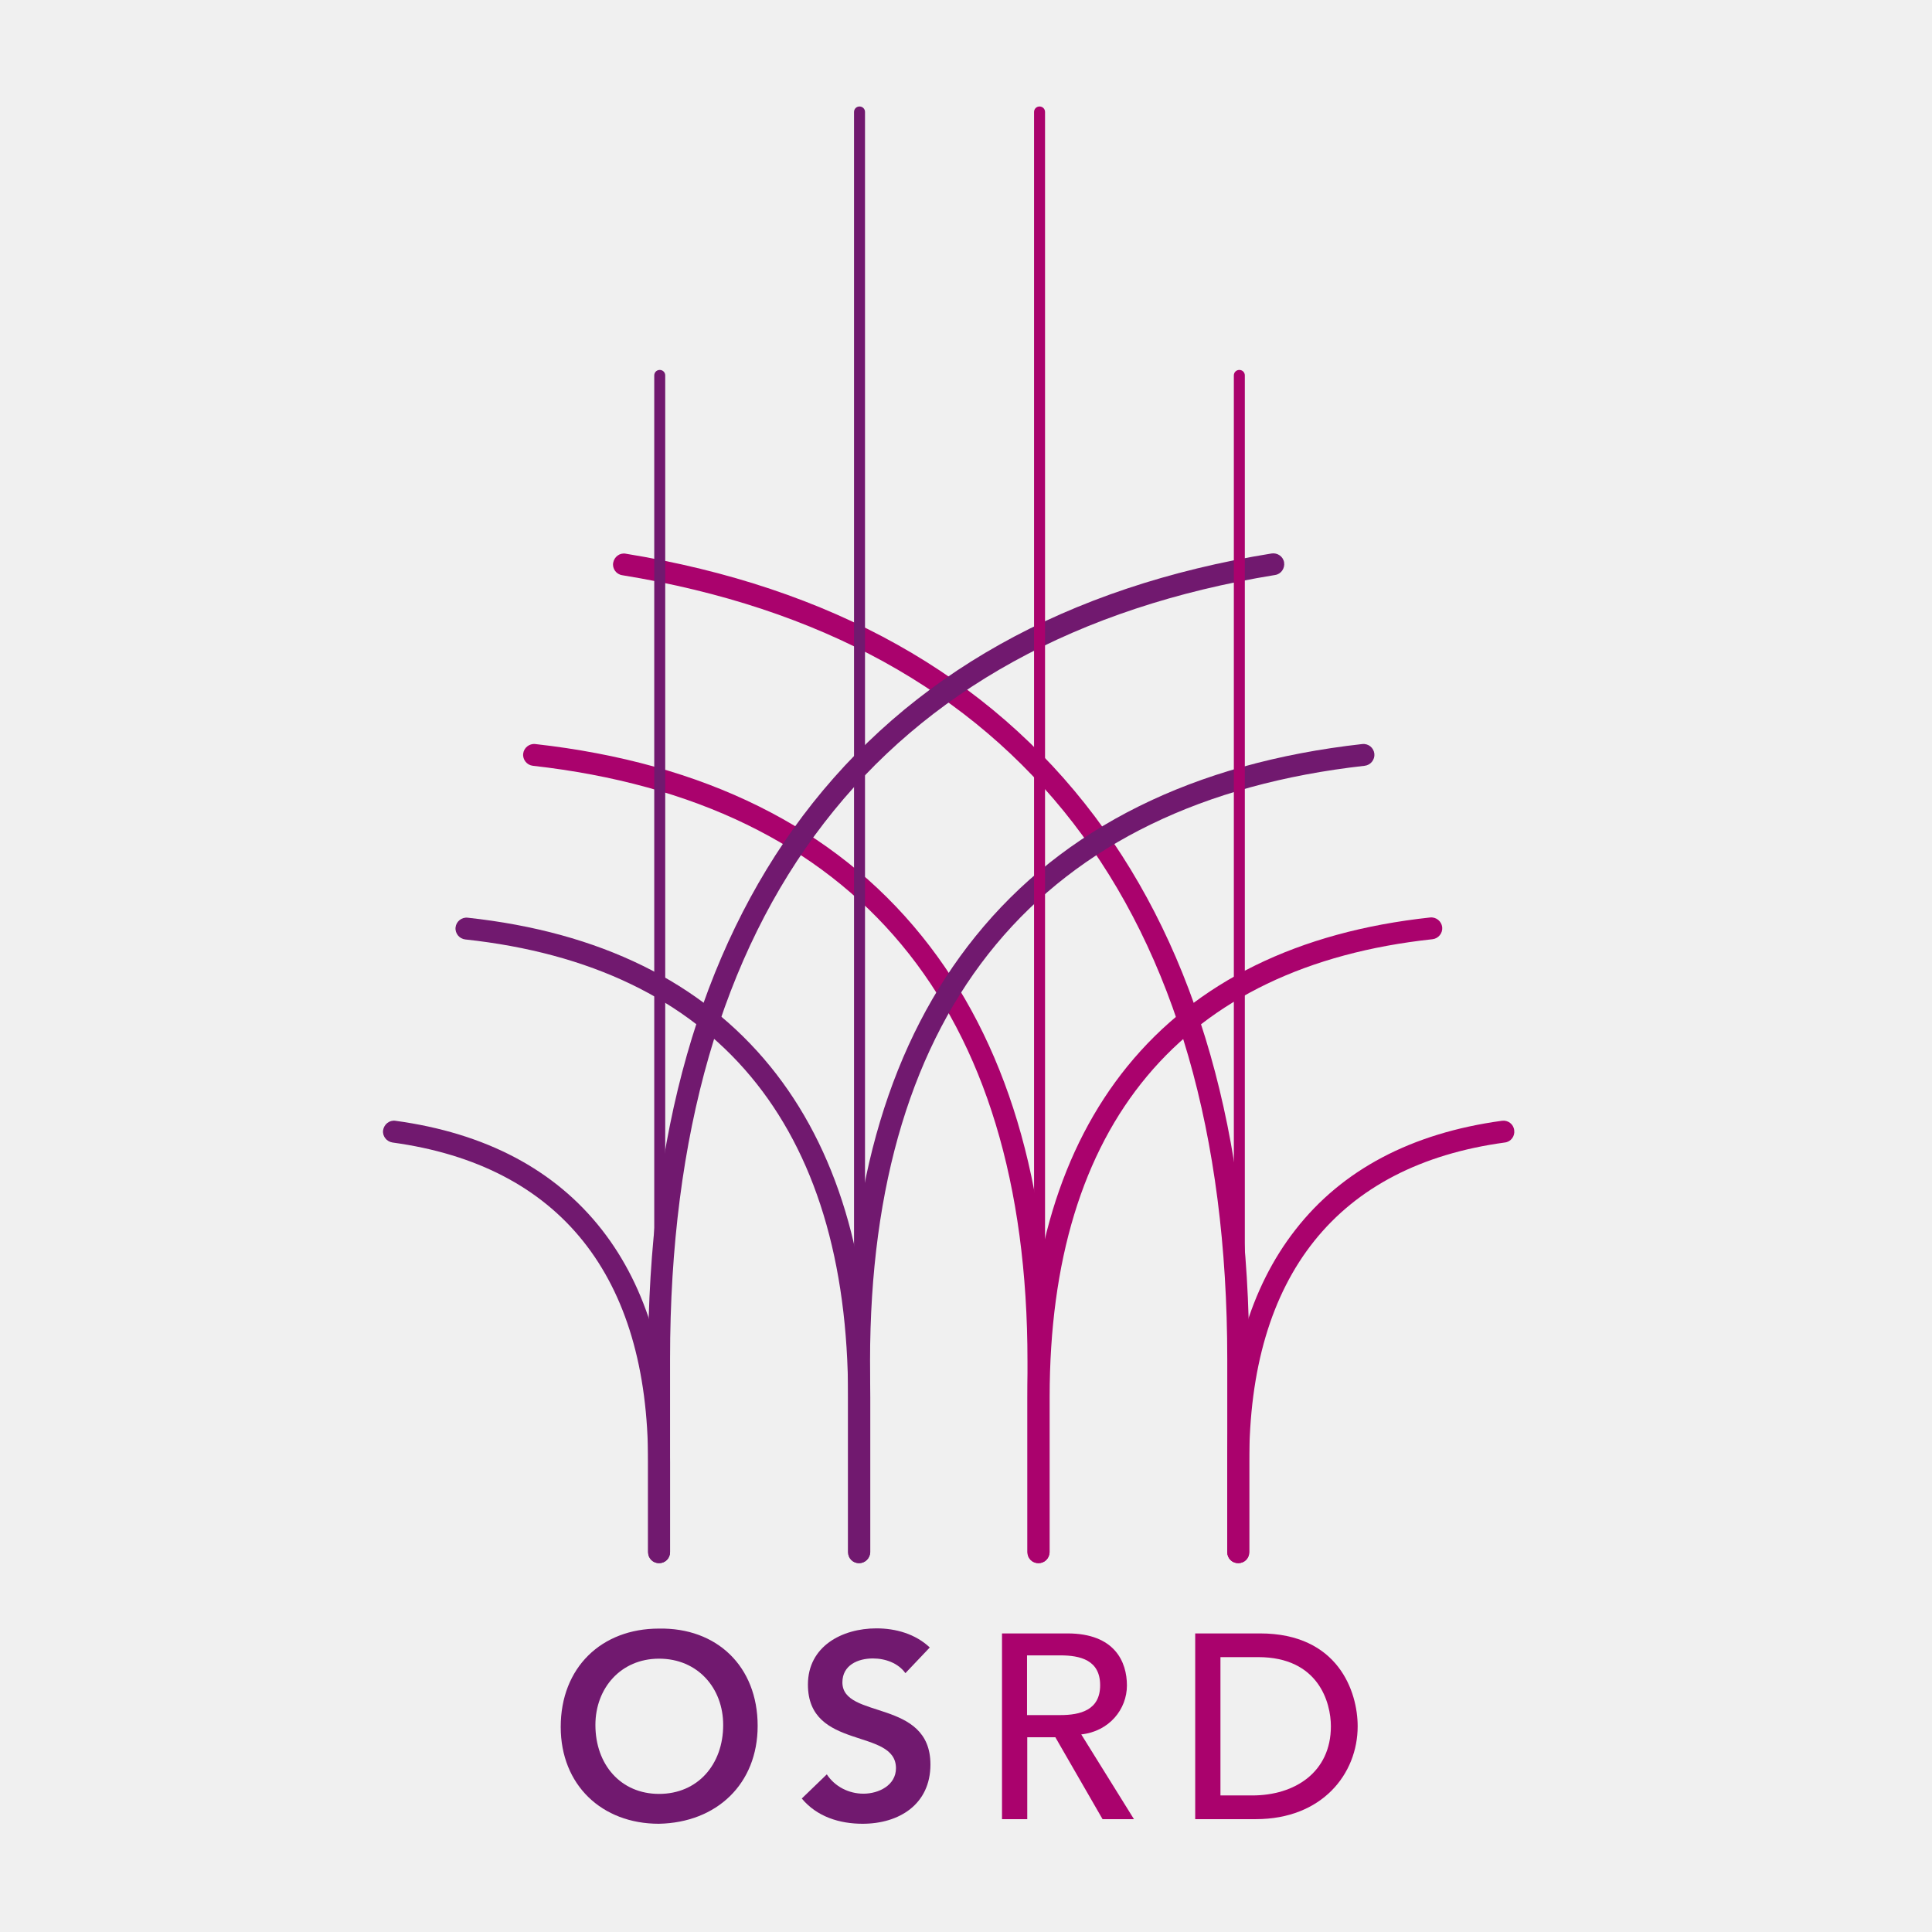
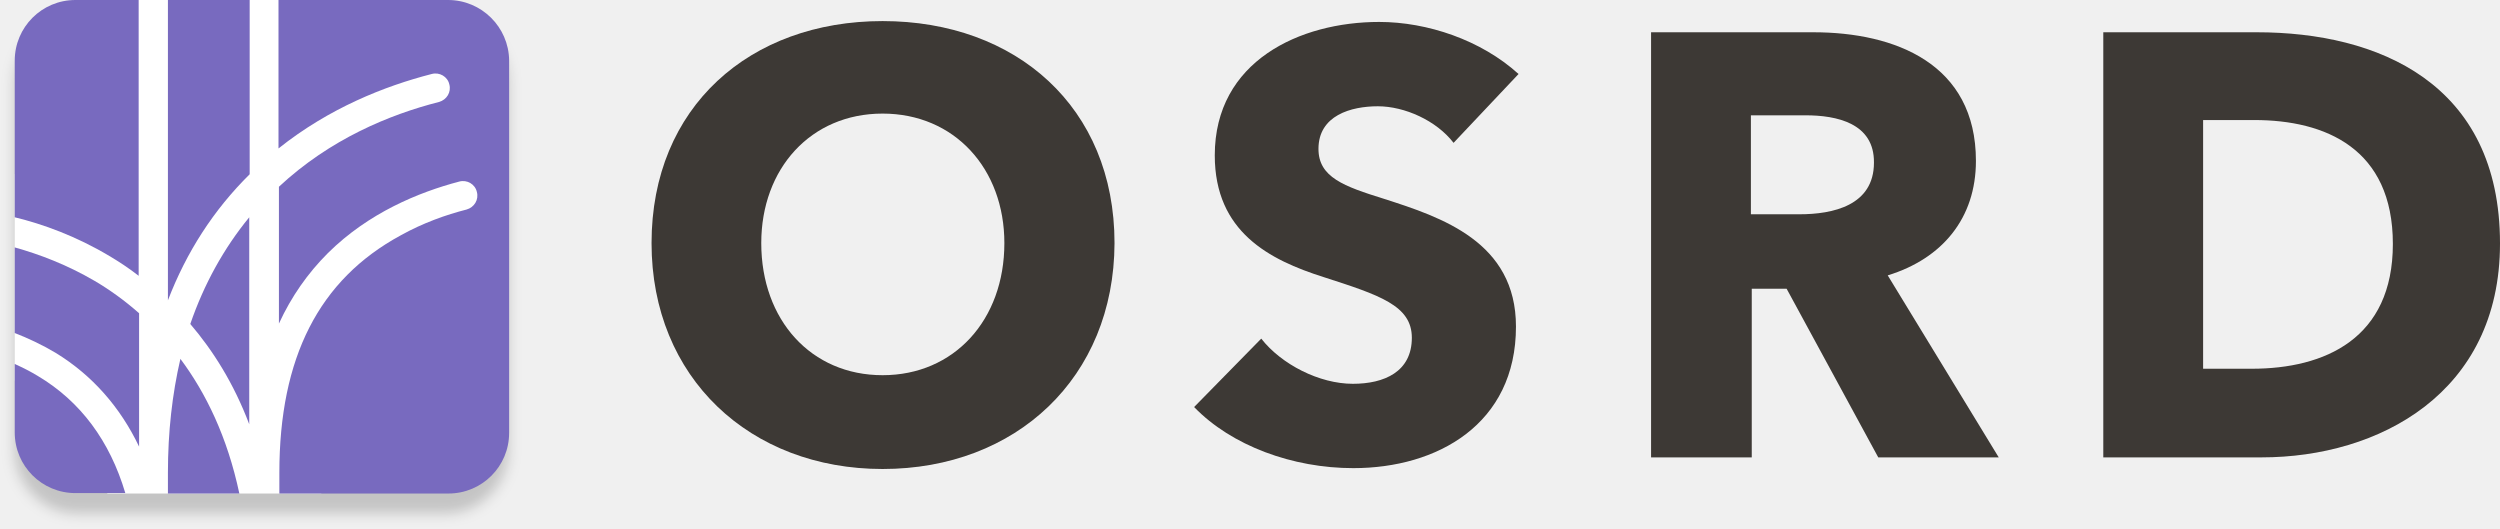
- <svg xmlns="http://www.w3.org/2000/svg" version="1.1" x="0px" y="0px" width="4cm" height="4cm" viewBox="100 100 879 880" xml:space="preserve">
-   <style type="text/css"> .st0{fill:#AA026D;} .st1{fill:#71196F;} .st2{display:none;} .st3{display:inline;fill:none;stroke:#010202;stroke-width:0.799;stroke-miterlimit:10;}</style>
-   <g id="Calque_1">
-     <g>
-       <path class="st0" d="M663.5,812c-2.8,0-5-2.2-5-5v-88c0-204.3-95.3-327.7-275.6-357c-2.7-0.4-4.6-3-4.1-5.7s3-4.6,5.7-4.1 c93.4,15.2,165.3,55.4,213.6,119.6c46.7,62.1,70.4,145.3,70.4,247.3v88C668.5,809.8,666.3,812,663.5,812z" />
-     </g>
-     <g>
-       <path class="st0" d="M572.5,812c-2.8,0-5-2.2-5-5v-87.1c0-160.8-77.9-254.5-225.3-271.1c-2.7-0.3-4.7-2.8-4.4-5.5 c0.3-2.7,2.8-4.7,5.5-4.4c76.9,8.6,136.2,38,176.1,87.5c38.5,47.7,58.1,112.8,58.1,193.5V807C577.5,809.8,575.3,812,572.5,812z" />
-     </g>
-     <g>
-       <path class="st1" d="M490.8,812c-2.8,0-5-2.2-5-5v-70.5c0-124.2-60.3-196.3-174.4-208.6c-2.7-0.3-4.7-2.8-4.4-5.5s2.8-4.7,5.5-4.4 c60.2,6.5,106.6,29.3,137.9,67.8c30.2,37.2,45.5,87.9,45.5,150.8V807C495.8,809.8,493.5,812,490.8,812z" />
-     </g>
-     <g>
-       <path class="st1" d="M399.7,812c-2.8,0-5-2.2-5-5v-41.1c0-84.8-40.3-135.1-116.4-145.5c-2.7-0.4-4.7-2.9-4.3-5.6 c0.4-2.7,2.9-4.7,5.6-4.3c41.1,5.6,72.7,22.3,94.1,49.7c20.6,26.4,31,61.9,31,105.7V807C404.7,809.8,402.5,812,399.7,812z" />
-     </g>
-     <g>
-       <path class="st1" d="M399.7,812c-2.8,0-5-2.2-5-5v-88c0-101.9,23.7-185.1,70.4-247.3c48.3-64.2,120.2-104.5,213.6-119.6 c2.7-0.4,5.3,1.4,5.7,4.1c0.4,2.7-1.4,5.3-4.1,5.7c-180.3,29.3-275.6,152.8-275.6,357v88C404.7,809.8,402.5,812,399.7,812z" />
-     </g>
-     <g>
-       <path class="st1" d="M490.8,812c-2.8,0-5-2.2-5-5v-87.1c0-80.7,19.5-145.8,58.1-193.5c39.9-49.4,99.2-78.9,176.1-87.5 c2.8-0.3,5.2,1.7,5.5,4.4c0.3,2.7-1.7,5.2-4.4,5.5c-147.4,16.5-225.3,110.2-225.3,271.1V807C495.8,809.8,493.5,812,490.8,812z" />
-     </g>
-     <g>
-       <path class="st0" d="M572.5,812c-2.8,0-5-2.2-5-5v-70.5c0-62.9,15.3-113.6,45.5-150.8c31.3-38.5,77.7-61.3,137.9-67.8 c2.7-0.3,5.2,1.7,5.5,4.4c0.3,2.7-1.7,5.2-4.4,5.5c-114.1,12.3-174.4,84.4-174.4,208.6V807C577.5,809.8,575.3,812,572.5,812z" />
-     </g>
-     <g>
-       <path class="st0" d="M663.5,812c-2.8,0-5-2.2-5-5v-41.1c0-43.8,10.4-79.3,31-105.7c21.3-27.4,53-44.1,94.1-49.7 c2.7-0.4,5.3,1.5,5.6,4.3c0.4,2.7-1.5,5.3-4.3,5.6c-76.2,10.4-116.4,60.7-116.4,145.5V807C668.5,809.8,666.3,812,663.5,812z" />
-     </g>
-     <g>
-       <path class="st1" d="M400,793.5c-1.4,0-2.5-1.1-2.5-2.5V271c0-1.4,1.1-2.5,2.5-2.5s2.5,1.1,2.5,2.5v520 C402.5,792.4,401.4,793.5,400,793.5z" />
-     </g>
-     <g>
-       <path class="st1" d="M491,793.5c-1.4,0-2.5-1.1-2.5-2.5V151c0-1.4,1.1-2.5,2.5-2.5s2.5,1.1,2.5,2.5v640 C493.5,792.4,492.4,793.5,491,793.5z" />
-     </g>
-     <g>
-       <path class="st0" d="M573,793.5c-1.4,0-2.5-1.1-2.5-2.5V151c0-1.4,1.1-2.5,2.5-2.5s2.5,1.1,2.5,2.5v640 C575.5,792.4,574.4,793.5,573,793.5z" />
-     </g>
-     <g>
-       <path class="st0" d="M664,793.5c-1.4,0-2.5-1.1-2.5-2.5V271c0-1.4,1.1-2.5,2.5-2.5s2.5,1.1,2.5,2.5v520 C666.5,792.4,665.4,793.5,664,793.5z" />
-     </g>
-     <g>
-       <path class="st1" d="M399.6,841.8c26.4-0.5,45,17.2,45,44.3c0,26.4-18.6,44.1-45,44.6c-26,0-44.7-17.7-44.7-44.1 C354.9,859.5,373.5,841.8,399.6,841.8z M399.7,917.1c17.6,0,29.2-13.4,29.2-31.4c0-16.8-11.6-30.2-29.2-30.2 c-17.4,0-29,13.4-29,30.2C370.7,903.7,382.2,917.1,399.7,917.1z" />
-     </g>
-     <g>
-       <path class="st1" d="M511.9,862.1c-3.2-4.5-9-6.7-14.8-6.7c-6.9,0-13.9,3.1-13.9,10.9c0,17,40.1,7.3,40.1,37.4 c0,18.2-14.3,27-30.9,27c-10.5,0-20.8-3.2-27.7-11.5l11.4-11c3.7,5.6,10,8.8,16.7,8.8c6.9,0,14.8-3.8,14.8-11.6 c0-18.5-40.1-7.9-40.1-38.1c0-17.4,15.5-25.6,31.2-25.6c8.8,0,17.7,2.5,24.3,8.7L511.9,862.1z" />
-     </g>
-     <g>
-       <path class="st0" d="M555.9,844h29.8c21.6,0,27.1,13,27.1,23.7c0,10.8-8,20.9-20.8,22.3l24,38.6h-14.3l-21.5-37.3h-12.8v37.3 h-11.5V844z M567.3,881.2h15.1c9.1,0,18.2-2.2,18.2-13.6c0-11.5-9.1-13.6-18.2-13.6h-15.1V881.2z" />
-     </g>
-     <g>
-       <path class="st0" d="M643.9,844h29.5c35.7,0,44.5,26.6,44.5,42.3c0,21.6-16.1,42.3-46.4,42.3h-27.6V844z M655.4,917.8h14.5 c19.4,0,35.8-10.6,35.8-31.5c0-10.8-5.6-31.5-33.1-31.5h-17.2V917.8z" />
+ <svg xmlns="http://www.w3.org/2000/svg" xml:space="preserve" id="svg36" width="648.396" height="136.981" x="0" y="0" version="1.1">
+   <defs id="defs1">
+     <clipPath id="clipPath352" clipPathUnits="userSpaceOnUse">
+       <path id="path352" d="M0 2660.42h1920V0H0Z" transform="translate(-1347.309 -923.346)" />
+     </clipPath>
+     <filter id="filter2" width="1.06" height="1.06" x="-.03" y="-.03" style="color-interpolation-filters:sRGB">
+       <feGaussianBlur id="feGaussianBlur2" stdDeviation="1.593" />
+     </filter>
+   </defs>
+   <style id="style1" type="text/css">.st2{fill:#786abf}.st3{fill:#3d3935}</style>
+   <g id="g1" transform="translate(3.824)">
+     <rect id="rect2" width="128" height="128" x="0" y="5.157" ry="16.444" style="opacity:.187;fill:#000;stroke-width:1.789;filter:url(#filter2)" />
+     <path id="path351" d="M0 0h78.915l19.771-26.296 3.25-19.276v-45.82l-47.735-34.352H-.169l-23.64 28.814v52.564z" clip-path="url(#clipPath352)" style="fill:#fff;fill-opacity:1;fill-rule:nonzero;stroke:none" transform="matrix(1.01793 0 0 -1.01794 24.236 0)" />
+     <g id="g36" transform="translate(-40.398 -34.818) scale(1.11595)">
+       <g id="g29">
+         <path id="path23" d="M74.7 114.6c-1.9 8.2-2.9 17-2.9 26.5v4.8h16.6c-2.8-13.2-7.8-23.4-13.7-31.3Z" class="st2" />
+         <path id="path24" d="M36.2 88.7v19.9c3.1 1.2 6.3 2.7 9.5 4.6 8.5 5.2 15 12.6 19.4 21.8v-31c-3.4-3-6.9-5.5-10.3-7.5-6.5-3.8-12.9-6.2-18.6-7.8Z" class="st2" />
+         <path id="path25" d="M71.8 101c4.3-11.2 10.6-21 19-29.3V31.2h-19z" class="st2" />
+         <path id="path26" d="M77 106.5c5.3 6.2 10.1 13.8 13.7 23.3V81.7c-5.9 7.2-10.5 15.5-13.7 24.8Z" class="st2" />
+         <path id="path27" d="M136.9 31.2H97.5v34.5c11.8-9.4 24.7-14.5 35.6-17.3 1.8-.5 3.7.6 4.1 2.4.5 1.8-.6 3.6-2.4 4.1-11.4 2.9-25.3 8.6-37.2 19.7v31.8c2.9-6.3 6.7-11.7 11.4-16.4 9.4-9.3 21-14.1 30.5-16.6 1.8-.5 3.7.6 4.1 2.4.5 1.8-.6 3.6-2.4 4.1-4.7 1.2-10.1 3.1-15.3 6-19 10.3-28.2 28.4-28.2 55.2v4.8H137c7.8 0 14.1-6.3 14.1-14.1V45.2c-.1-7.7-6.4-14-14.2-14z" class="st2" />
+         <path id="path28" d="M58.2 90.7c2.2 1.3 4.5 2.8 6.8 4.6V31.2H50.3c-7.8 0-14.1 6.3-14.1 14.1v36.4c6.6 1.6 14.3 4.4 22 9z" class="st2" />
+         <path id="path29" d="M41.6 118.6c-1.8-1.1-3.6-2-5.4-2.8v15.9c0 7.8 6.3 14.1 14.1 14.1h11.6c-3.6-12.1-10.4-21.3-20.3-27.2Z" class="st2" />
+       </g>
+       <g id="g30">
+         <path id="path30" d="M237.9 140.2c-30.8 0-53.7-21.2-53.7-52.5 0-31.7 22.9-51.6 53.7-51.6 31 0 53.9 20 53.9 51.6-.1 31.3-22.9 52.5-53.9 52.5zm0-82.6c-16.7 0-28.2 12.8-28.2 30.1 0 17.9 11.6 30.7 28.2 30.7s28.3-12.8 28.3-30.7c0-17.3-11.6-30.1-28.3-30.1z" class="st3" />
+       </g>
+       <g id="g32">
+         <g id="g31">
+           <path id="path31" d="M370.6 64.4c-4-5.2-11.4-8.5-17.6-8.5-6.2 0-13.8 2.1-13.8 9.9 0 6.6 5.9 8.7 15.2 11.6 13.4 4.3 30.7 10 30.7 29.7 0 22.7-18.3 32.9-37.8 32.9-14.1 0-28.3-5.2-37-14.2l15.6-15.9c4.7 6 13.5 10.5 21.3 10.5 7.3 0 13.7-2.8 13.7-10.7 0-7.5-7.5-9.9-20.5-14.1-12.6-4-25.3-10.5-25.3-28.3 0-21.9 19.8-31 38.2-31 11.2 0 23.7 4.2 32.4 12.1z" class="st3" />
+         </g>
+       </g>
+       <g id="g34">
+         <g id="g33">
+           <path id="path32" d="M469.3 137.5 448 98.3h-8.1v39.2h-23.4V38.7h37.7c19 0 37.8 7.3 37.8 29.9 0 13.3-7.8 22.7-20.5 26.6l25.8 42.3zM452.4 58h-12.7v23H451c7.7 0 17.3-2 17.3-12 .1-9.2-8.7-11-15.9-11z" class="st3" />
+         </g>
+       </g>
+       <g id="g35">
+         <path id="path34" d="M558.4 137.5h-36.8V38.7h35.7c28 0 56.5 11.7 56.5 49.1 0 34.8-28.2 49.7-55.4 49.7zm-1.7-78.4h-11.9v57.8h11.3c17 0 32.8-7 32.8-29 0-22.2-15.7-28.8-32.2-28.8z" class="st3" />
+       </g>
    </g>
  </g>
-   <g id="Calque_2" class="st2">
-     <line class="st3" x1="498.9" y1="3271" x2="1051.9" y2="2240" />
-     <line class="st3" x1="404.6" y1="3271" x2="957.6" y2="2240" />
-     <line class="st3" x1="310.3" y1="3271" x2="863.3" y2="2240" />
-     <line class="st3" x1="215.9" y1="3271" x2="769" y2="2240" />
-     <line class="st3" x1="121.6" y1="3271" x2="674.7" y2="2240" />
-     <line class="st3" x1="27.3" y1="3271" x2="580.4" y2="2240" />
-     <line class="st3" x1="970.4" y1="3271" x2="1523.5" y2="2240" />
-     <line class="st3" x1="876.1" y1="3271" x2="1429.2" y2="2240" />
-     <line class="st3" x1="781.8" y1="3271" x2="1334.9" y2="2240" />
-     <line class="st3" x1="687.5" y1="3271" x2="1240.6" y2="2240" />
-     <line class="st3" x1="593.2" y1="3271" x2="1146.2" y2="2240" />
-     <line class="st3" x1="1253.3" y1="3271" x2="1806.4" y2="2240" />
-     <line class="st3" x1="1159" y1="3271" x2="1712.1" y2="2240" />
-     <line class="st3" x1="1064.7" y1="3271" x2="1617.8" y2="2240" />
-     <line class="st3" x1="492.5" y1="2331.1" x2="1461.9" y2="2331.1" />
-     <line class="st3" x1="492.9" y1="2415" x2="1462.3" y2="2415" />
-     <line class="st3" x1="493.3" y1="2498.9" x2="1462.7" y2="2498.9" />
-     <line class="st3" x1="493.7" y1="2582.9" x2="1463.1" y2="2582.9" />
-     <line class="st3" x1="494.1" y1="2666.8" x2="1463.5" y2="2666.8" />
-     <line class="st3" x1="494.5" y1="2750.7" x2="1463.9" y2="2750.7" />
-     <line class="st3" x1="494.9" y1="2834.6" x2="1464.3" y2="2834.6" />
-     <line class="st3" x1="495.3" y1="2918.5" x2="1464.7" y2="2918.5" />
-     <line class="st3" x1="495.7" y1="3002.5" x2="1465.1" y2="3002.5" />
-     <line class="st3" x1="496.1" y1="3086.4" x2="1465.5" y2="3086.4" />
-   </g>
-   <g id="Calque_3" />
-   <g id="Calque_4" />
</svg>
